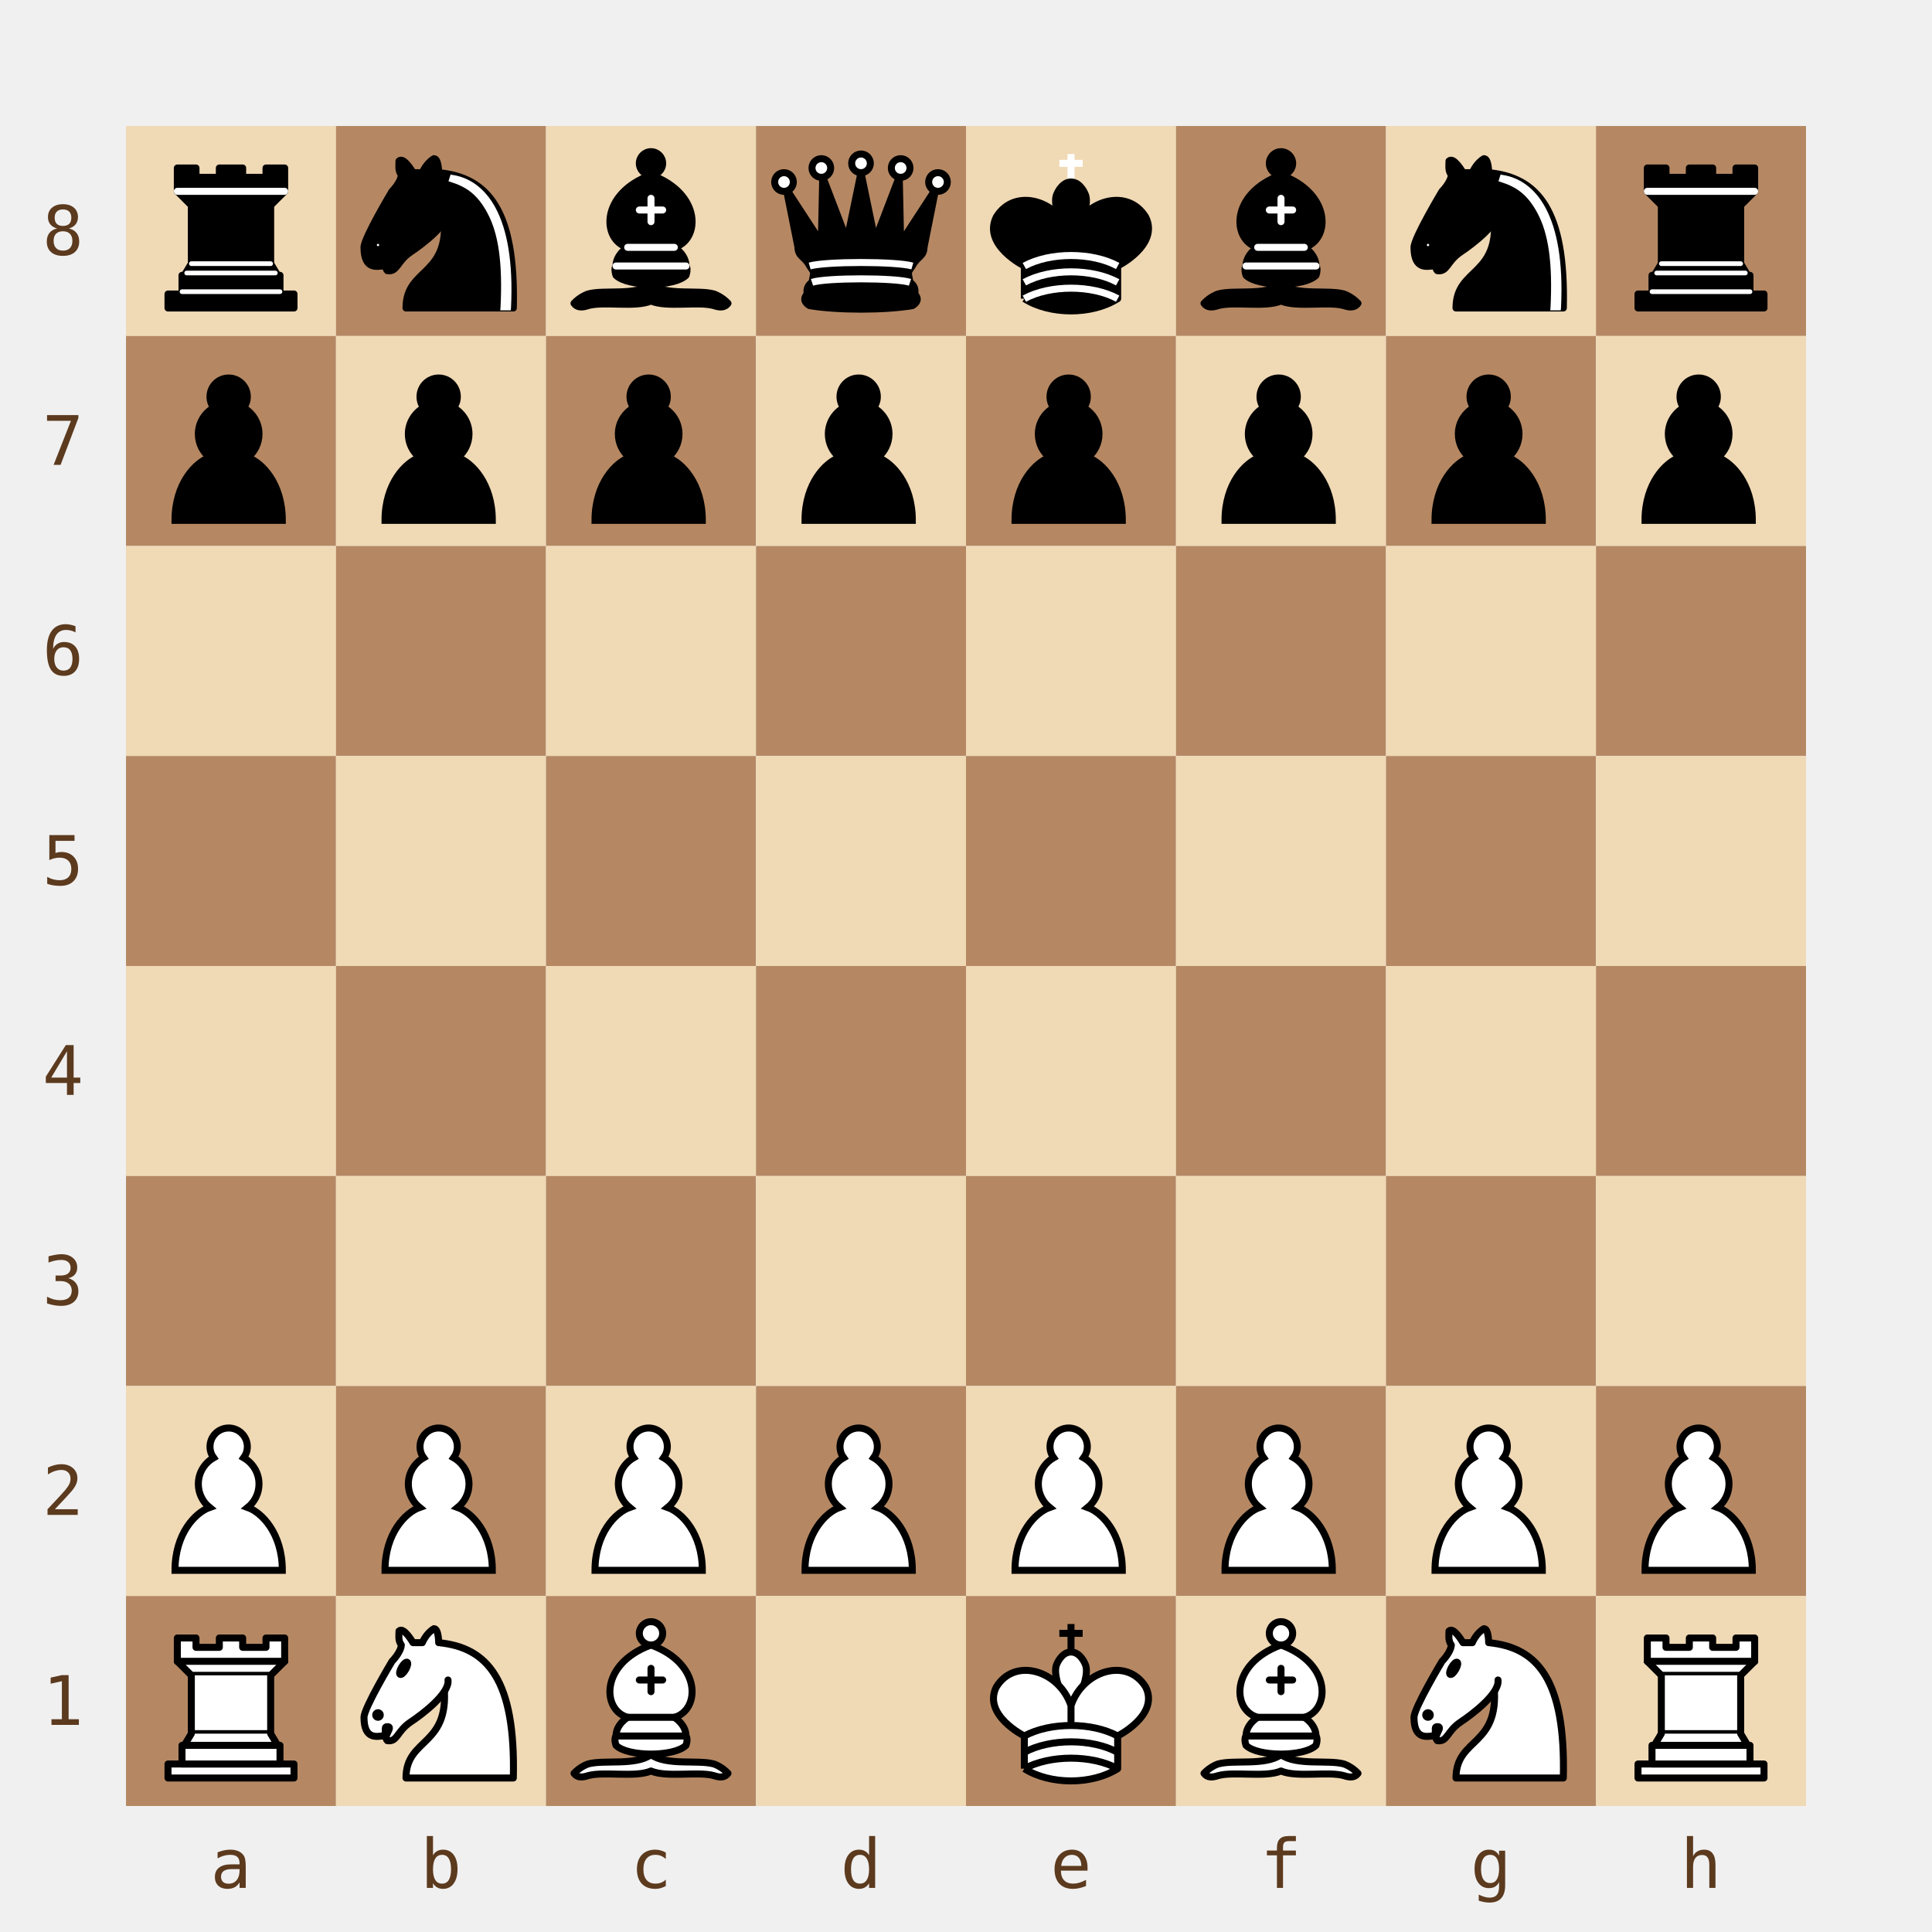
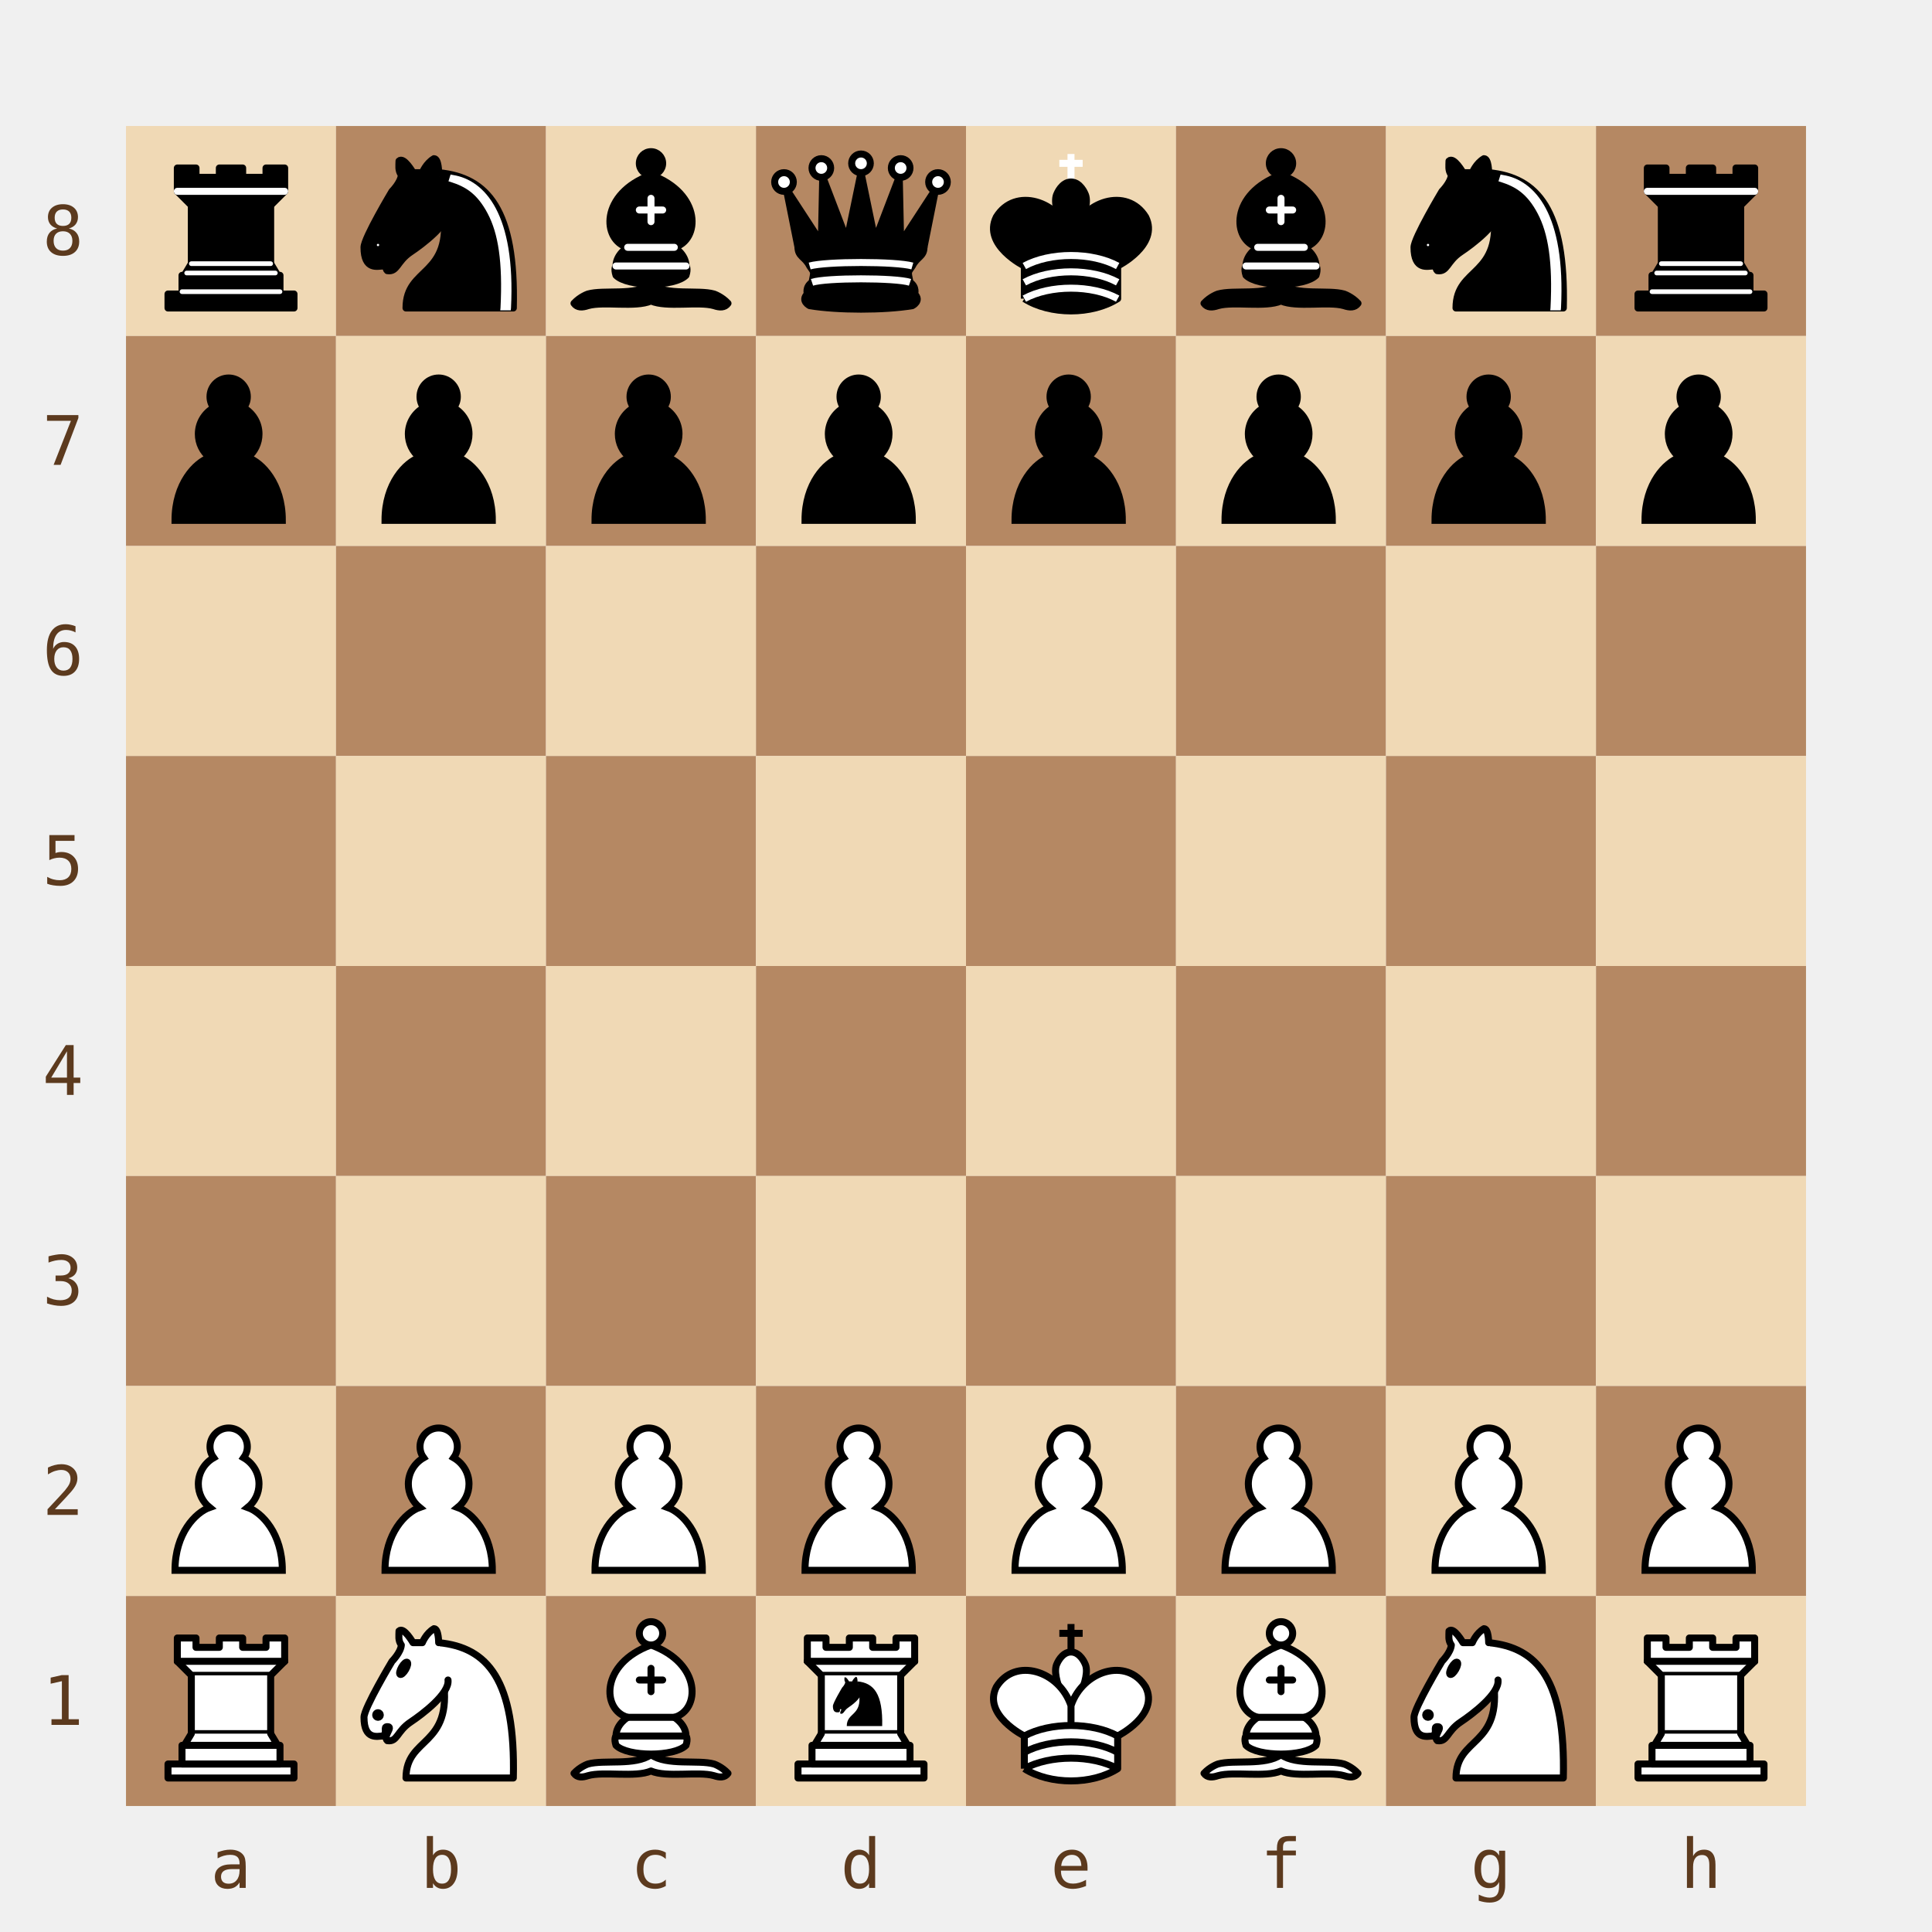
<svg xmlns="http://www.w3.org/2000/svg" width="368" height="368" viewBox="0 0 368 368">
  <defs>
    <symbol id="piece-r" viewBox="0 0 45 45">
      <g style="fill:#000;stroke:#000;stroke-width:1.5;stroke-linecap:round;stroke-linejoin:round">
        <path d="M 9,39 L 36,39 L 36,36 L 9,36 L 9,39 z" />
        <path d="M 12,36 L 12,32 L 33,32 L 33,36 L 12,36 z" />
        <path d="M 11,14 L 11,9 L 15,9 L 15,11 L 20,11 L 20,9 L 25,9 L 25,11 L 30,11 L 30,9 L 34,9 L 34,14" />
        <path d="M 34,14 L 31,17 L 14,17 L 11,14" />
        <path d="M 31,17 L 31,29.5 L 14,29.5 L 14,17" />
        <path d="M 31,29.5 L 32.5,32 L 12.5,32 L 14,29.5" />
        <path d="M 11,14 L 34,14" style="fill:none;stroke:#fff;stroke-linejoin:miter" />
        <path d="M 12,35.5 L 33,35.5" style="fill:none;stroke:#fff;stroke-width:1" />
        <path d="M 13,31.5 L 32,31.5" style="fill:none;stroke:#fff;stroke-width:1" />
        <path d="M 14,29.5 L 31,29.5" style="fill:none;stroke:#fff;stroke-width:1" />
      </g>
    </symbol>
    <symbol id="piece-n" viewBox="0 0 45 45">
      <g style="fill:none;stroke:#000;stroke-width:1.5;stroke-linecap:round;stroke-linejoin:round">
        <path d="M 22,10 C 32.5,11 38.5,18 38,39 L 15,39 C 15,30 25,32.5 23,18" style="fill:#000" />
        <path d="M 24,18 C 24.38,20.91 18.45,25.37 16,27 C 13,29 13.18,31.34 11,31 C 9.958,30.06 12.41,27.96 11,28 C 10,28 11.19,29.23 10,30 C 9,30 5.997,31 6,26 C 6,24 12,14 12,14 C 12,14 13.89,12.1 14,10.5 C 13.27,9.506 13.5,8.5 13.5,7.5 C 14.5,6.5 16.5,10 16.5,10 L 18.5,10 C 18.5,10 19.28,8.008 21,7 C 22,7 22,10 22,10" style="fill:#000" />
        <path d="M 9.5,25.5 A 0.5,0.5 0 1 1 8.5,25.5 A 0.5,0.5 0 1 1 9.5,25.5 z" style="fill:#fff" />
        <path d="M 15,15.5 A 0.5,1.5 0 1 1 14,15.5 A 0.5,1.5 0 1 1 15,15.5 z" transform="matrix(0.866,0.5,-0.5,0.866,9.693,-5.173)" style="fill:#fff" />
        <path d="M 24.55,10.4 L 24.1,11.85 L 24.6,12 C 27.75,13 30.25,14.49 32.5,18.75 C 34.75,23.01 35.75,29.06 35.25,39 L 35.2,39.5 L 37.45,39.5 L 37.5,39 C 38,28.94 36.62,22.15 34.25,17.66 C 31.88,13.17 28.46,11.02 25.06,10.5 L 24.55,10.4 z" style="fill:#fff;stroke:none" />
      </g>
    </symbol>
    <symbol id="piece-b" viewBox="0 0 45 45">
      <g style="fill:none;stroke:#000;stroke-width:1.5;stroke-linecap:round;stroke-linejoin:round">
        <g style="fill:#000;stroke-linecap:butt">
          <path d="M 9,36 C 12.39,35.03 19.11,36.43 22.5,34 C 25.89,36.43 32.61,35.03 36,36 C 36,36 37.65,36.54 39,38 C 38.32,38.97 37.2,38.91 36,38.5 C 32.61,37.53 25.89,38.96 22.5,37.5 C 19.11,38.96 12.39,37.53 9,38.5 C 7.8,38.91 6.68,38.97 6,38 C 7.35,36.54 9,36 9,36 z" />
          <path d="M 15,32 C 17.5,34.5 27.5,34.5 30,32 C 30.5,30.5 30,30 30,30 C 30,27.5 27.5,26 27.5,26 C 33,24.5 33.5,14.5 22.5,10.5 C 11.5,14.5 12,24.5 17.5,26 C 17.5,26 15,27.5 15,30 C 15,30 14.5,30.5 15,32 z" />
          <path d="M 25,8 A 2.5,2.5 0 1 1 20,8 A 2.5,2.5 0 1 1 25,8 z" />
        </g>
        <path d="M 17.5,26 L 27.5,26 M 15,30 L 30,30 M 22.5,15.5 L 22.5,20.5 M 20,18 L 25,18" style="fill:none;stroke:#fff;stroke-linejoin:miter" />
      </g>
    </symbol>
    <symbol id="piece-q" viewBox="0 0 45 45">
      <g style="fill:#000;stroke:#000;stroke-width:1.5;stroke-linejoin:round">
        <path d="M 9,26 C 17.5,24.5 30,24.5 36,26 L 38.5,13.5 L 31,25 L 30.7,10.9 L 25.5,24.5 L 22.5,10 L 19.5,24.5 L 14.3,10.9 L 14,25 L 6.5,13.5 L 9,26 z" />
        <path d="M 9,26 C 9,28 10.5,28 11.5,30 C 12.5,31.5 12.5,31 12,33.5 C 10.5,34.5 11,36 11,36 C 9.5,37.5 11.5,38.5 11.5,38.5 C 17.5,39.5 27.5,39.5 33.5,38.5 C 33.5,38.5 35.5,37.5 34,36 C 34,36 34.5,34.5 33,33.5 C 32.5,31 32.5,31.5 33.5,30 C 34.5,28 36,28 36,26 C 27.5,24.5 17.5,24.5 9,26 z" />
        <path d="M 11.5,30 C 15,29 30,29 33.5,30" style="fill:none;stroke:#fff" />
        <path d="M 12,33.5 C 15,32.5 30,32.5 33,33.5" style="fill:none;stroke:#fff" />
        <circle cx="6" cy="12" r="2" style="fill:#fff" />
        <circle cx="14" cy="9" r="2" style="fill:#fff" />
        <circle cx="22.5" cy="8" r="2" style="fill:#fff" />
        <circle cx="31" cy="9" r="2" style="fill:#fff" />
        <circle cx="39" cy="12" r="2" style="fill:#fff" />
      </g>
    </symbol>
    <symbol id="piece-k" viewBox="0 0 45 45">
      <g style="fill:#000;stroke:#000;stroke-width:1.5;stroke-linejoin:round">
        <path d="M 22.5,11.63 L 22.5,6" style="fill:none;stroke:#fff;stroke-linejoin:miter" />
        <path d="M 20,8 L 25,8" style="fill:none;stroke:#fff;stroke-linejoin:miter" />
        <path d="M 22.5,25 C 22.5,25 27,17.5 25.5,14.5 C 25.5,14.5 24.5,12 22.5,12 C 20.5,12 19.5,14.5 19.5,14.5 C 18,17.5 22.5,25 22.5,25" />
        <path d="M 12.5,37 C 18,40.5 27,40.5 32.5,37 L 32.5,30 C 32.5,30 41.5,25.5 38.5,19.5 C 34.5,13 25,16 22.5,23.5 L 22.5,27 L 22.5,23.5 C 20,16 10.5,13 6.5,19.5 C 3.5,25.5 12.5,30 12.5,30 L 12.5,37" />
        <path d="M 12.5,30 C 18,27 27,27 32.5,30" style="fill:none;stroke:#fff" />
        <path d="M 12.5,33.5 C 18,30.5 27,30.5 32.5,33.5" style="fill:none;stroke:#fff" />
        <path d="M 12.5,37 C 18,34 27,34 32.5,37" style="fill:none;stroke:#fff" />
      </g>
    </symbol>
    <symbol id="piece-p" viewBox="0 0 45 45">
      <path d="M 22,9 C 19.79,9 18,10.79 18,13 C 18,13.89 18.29,14.71 18.78,15.38 C 16.83,16.5 15.5,18.59 15.5,21 C 15.5,23.03 16.44,24.84 17.91,26.03 C 14.91,27.09 10.5,31.58 10.5,39.5 L 33.5,39.5 C 33.5,31.58 29.09,27.09 26.09,26.03 C 27.56,24.84 28.5,23.03 28.5,21 C 28.5,18.59 27.17,16.5 25.22,15.38 C 25.71,14.71 26,13.89 26,13 C 26,10.79 24.21,9 22,9 z" style="fill:#000;stroke:#000;stroke-width:1.5;stroke-linecap:round" />
    </symbol>
    <symbol id="piece-P" viewBox="0 0 45 45">
      <path d="M 22,9 C 19.79,9 18,10.79 18,13 C 18,13.89 18.29,14.71 18.78,15.38 C 16.83,16.5 15.5,18.59 15.5,21 C 15.5,23.03 16.44,24.84 17.91,26.03 C 14.91,27.09 10.5,31.58 10.5,39.5 L 33.5,39.5 C 33.5,31.58 29.09,27.09 26.09,26.03 C 27.56,24.84 28.5,23.03 28.5,21 C 28.5,18.59 27.17,16.5 25.22,15.38 C 25.71,14.71 26,13.89 26,13 C 26,10.79 24.21,9 22,9 z" style="fill:#fff;stroke:#000;stroke-width:1.5;stroke-linecap:round" />
    </symbol>
    <symbol id="piece-R" viewBox="0 0 45 45">
      <g style="fill:#fff;stroke:#000;stroke-width:1.5;stroke-linecap:round;stroke-linejoin:round">
        <path d="M 9,39 L 36,39 L 36,36 L 9,36 L 9,39 z" />
        <path d="M 12,36 L 12,32 L 33,32 L 33,36 L 12,36 z" />
        <path d="M 11,14 L 11,9 L 15,9 L 15,11 L 20,11 L 20,9 L 25,9 L 25,11 L 30,11 L 30,9 L 34,9 L 34,14" />
        <path d="M 34,14 L 31,17 L 14,17 L 11,14" />
        <path d="M 31,17 L 31,29.5 L 14,29.5 L 14,17" />
        <path d="M 31,29.5 L 32.5,32 L 12.5,32 L 14,29.5" />
        <path d="M 11,14 L 34,14" style="fill:none" />
      </g>
    </symbol>
    <symbol id="piece-N" viewBox="0 0 45 45">
      <g style="fill:none;stroke:#000;stroke-width:1.5;stroke-linecap:round;stroke-linejoin:round">
        <path d="M 22,10 C 32.5,11 38.5,18 38,39 L 15,39 C 15,30 25,32.5 23,18" style="fill:#fff" />
        <path d="M 24,18 C 24.38,20.91 18.45,25.37 16,27 C 13,29 13.18,31.34 11,31 C 9.958,30.06 12.41,27.96 11,28 C 10,28 11.19,29.23 10,30 C 9,30 5.997,31 6,26 C 6,24 12,14 12,14 C 12,14 13.89,12.1 14,10.5 C 13.27,9.506 13.5,8.5 13.5,7.5 C 14.5,6.5 16.5,10 16.5,10 L 18.5,10 C 18.5,10 19.28,8.008 21,7 C 22,7 22,10 22,10" style="fill:#fff" />
        <path d="M 9.5,25.5 A 0.5,0.5 0 1 1 8.5,25.5 A 0.5,0.5 0 1 1 9.5,25.5 z" style="fill:#000" />
        <path d="M 15,15.5 A 0.5,1.5 0 1 1 14,15.5 A 0.5,1.5 0 1 1 15,15.5 z" transform="matrix(0.866,0.5,-0.5,0.866,9.693,-5.173)" style="fill:#000" />
      </g>
    </symbol>
    <symbol id="piece-B" viewBox="0 0 45 45">
      <g style="fill:none;stroke:#000;stroke-width:1.5;stroke-linecap:round;stroke-linejoin:round">
        <g style="fill:#fff;stroke-linecap:butt">
          <path d="M 9,36 C 12.39,35.03 19.11,36.43 22.5,34 C 25.89,36.43 32.61,35.03 36,36 C 36,36 37.65,36.54 39,38 C 38.32,38.97 37.2,38.91 36,38.5 C 32.61,37.53 25.89,38.96 22.5,37.5 C 19.11,38.96 12.39,37.53 9,38.5 C 7.8,38.91 6.68,38.97 6,38 C 7.35,36.54 9,36 9,36 z" />
          <path d="M 15,32 C 17.5,34.5 27.5,34.5 30,32 C 30.5,30.5 30,30 30,30 C 30,27.5 27.5,26 27.5,26 C 33,24.5 33.5,14.5 22.5,10.5 C 11.5,14.5 12,24.5 17.5,26 C 17.5,26 15,27.5 15,30 C 15,30 14.5,30.5 15,32 z" />
          <path d="M 25,8 A 2.5,2.5 0 1 1 20,8 A 2.5,2.5 0 1 1 25,8 z" />
        </g>
        <path d="M 17.5,26 L 27.5,26 M 15,30 L 30,30 M 22.5,15.5 L 22.5,20.5 M 20,18 L 25,18" style="fill:none;stroke:#000;stroke-linejoin:miter" />
+       </g>
+     </symbol>
+     <symbol id="piece-C" viewBox="0 0 45 45">
+       <g style="fill:#fff;stroke:#000;stroke-width:1.5;stroke-linecap:round;stroke-linejoin:round">
+         <path d="M 9,39 L 36,39 L 36,36 L 9,36 L 9,39 z" />
+         <path d="M 12,36 L 12,32 L 33,32 L 33,36 L 12,36 z" />
+         <path d="M 11,14 L 11,9 L 15,9 L 15,11 L 20,11 L 20,9 L 25,9 L 25,11 L 30,11 L 30,9 L 34,9 L 34,14" />
+         <path d="M 34,14 L 31,17 L 14,17 L 11,14" />
+         <path d="M 31,17 L 31,29.5 L 14,29.5 L 14,17" />
+         <path d="M 31,29.5 L 32.5,32 L 12.5,32 L 14,29.5" />
+         <path d="M 11,14 L 34,14" style="fill:none" />
+       </g>
+       <g transform="translate(14.5,15) scale(0.33)">
+         <path d="M 22,10 C 32.5,11 38.5,18 38,39 L 15,39 C 15,30 25,32.5 23,18" style="fill:#000;stroke:none" />
+         <path d="M 24,18 C 24.38,20.91 18.45,25.37 16,27 C 13,29 13.18,31.34 11,31 C 9.958,30.06 12.41,27.96 11,28 C 10,28 11.19,29.23 10,30 C 9,30 5.997,31 6,26 C 6,24 12,14 12,14 C 12,14 13.89,12.1 14,10.5 C 13.27,9.506 13.5,8.5 13.5,7.5 C 14.5,6.5 16.5,10 16.5,10 L 18.5,10 C 18.5,10 19.28,8.008 21,7 C 22,7 22,10 22,10" style="fill:#000;stroke:none" />
      </g>
    </symbol>
    <symbol id="piece-K" viewBox="0 0 45 45">
      <g style="fill:#fff;stroke:#000;stroke-width:1.5;stroke-linejoin:round">
        <path d="M 22.5,11.63 L 22.5,6" style="fill:none;stroke-linejoin:miter" />
        <path d="M 20,8 L 25,8" style="fill:none;stroke-linejoin:miter" />
        <path d="M 22.5,25 C 22.5,25 27,17.5 25.5,14.5 C 25.5,14.5 24.5,12 22.5,12 C 20.5,12 19.5,14.5 19.5,14.5 C 18,17.5 22.5,25 22.5,25" />
        <path d="M 12.5,37 C 18,40.5 27,40.5 32.5,37 L 32.5,30 C 32.5,30 41.5,25.5 38.5,19.5 C 34.5,13 25,16 22.5,23.5 L 22.5,27 L 22.5,23.5 C 20,16 10.5,13 6.5,19.5 C 3.5,25.5 12.5,30 12.5,30 L 12.5,37" />
        <path d="M 12.5,30 C 18,27 27,27 32.5,30" />
        <path d="M 12.5,33.5 C 18,30.5 27,30.5 32.5,33.5" />
        <path d="M 12.5,37 C 18,34 27,34 32.5,37" />
      </g>
    </symbol>
  </defs>
  <rect x="24" y="24" width="40" height="40" fill="#f0d9b5" />
  <rect x="64" y="24" width="40" height="40" fill="#b58863" />
  <rect x="104" y="24" width="40" height="40" fill="#f0d9b5" />
  <rect x="144" y="24" width="40" height="40" fill="#b58863" />
  <rect x="184" y="24" width="40" height="40" fill="#f0d9b5" />
  <rect x="224" y="24" width="40" height="40" fill="#b58863" />
  <rect x="264" y="24" width="40" height="40" fill="#f0d9b5" />
  <rect x="304" y="24" width="40" height="40" fill="#b58863" />
  <rect x="24" y="64" width="40" height="40" fill="#b58863" />
  <rect x="64" y="64" width="40" height="40" fill="#f0d9b5" />
  <rect x="104" y="64" width="40" height="40" fill="#b58863" />
  <rect x="144" y="64" width="40" height="40" fill="#f0d9b5" />
  <rect x="184" y="64" width="40" height="40" fill="#b58863" />
  <rect x="224" y="64" width="40" height="40" fill="#f0d9b5" />
  <rect x="264" y="64" width="40" height="40" fill="#b58863" />
  <rect x="304" y="64" width="40" height="40" fill="#f0d9b5" />
  <rect x="24" y="104" width="40" height="40" fill="#f0d9b5" />
  <rect x="64" y="104" width="40" height="40" fill="#b58863" />
  <rect x="104" y="104" width="40" height="40" fill="#f0d9b5" />
  <rect x="144" y="104" width="40" height="40" fill="#b58863" />
  <rect x="184" y="104" width="40" height="40" fill="#f0d9b5" />
  <rect x="224" y="104" width="40" height="40" fill="#b58863" />
  <rect x="264" y="104" width="40" height="40" fill="#f0d9b5" />
  <rect x="304" y="104" width="40" height="40" fill="#b58863" />
  <rect x="24" y="144" width="40" height="40" fill="#b58863" />
  <rect x="64" y="144" width="40" height="40" fill="#f0d9b5" />
  <rect x="104" y="144" width="40" height="40" fill="#b58863" />
  <rect x="144" y="144" width="40" height="40" fill="#f0d9b5" />
  <rect x="184" y="144" width="40" height="40" fill="#b58863" />
  <rect x="224" y="144" width="40" height="40" fill="#f0d9b5" />
  <rect x="264" y="144" width="40" height="40" fill="#b58863" />
  <rect x="304" y="144" width="40" height="40" fill="#f0d9b5" />
  <rect x="24" y="184" width="40" height="40" fill="#f0d9b5" />
  <rect x="64" y="184" width="40" height="40" fill="#b58863" />
  <rect x="104" y="184" width="40" height="40" fill="#f0d9b5" />
  <rect x="144" y="184" width="40" height="40" fill="#b58863" />
  <rect x="184" y="184" width="40" height="40" fill="#f0d9b5" />
  <rect x="224" y="184" width="40" height="40" fill="#b58863" />
  <rect x="264" y="184" width="40" height="40" fill="#f0d9b5" />
  <rect x="304" y="184" width="40" height="40" fill="#b58863" />
  <rect x="24" y="224" width="40" height="40" fill="#b58863" />
  <rect x="64" y="224" width="40" height="40" fill="#f0d9b5" />
  <rect x="104" y="224" width="40" height="40" fill="#b58863" />
  <rect x="144" y="224" width="40" height="40" fill="#f0d9b5" />
  <rect x="184" y="224" width="40" height="40" fill="#b58863" />
  <rect x="224" y="224" width="40" height="40" fill="#f0d9b5" />
  <rect x="264" y="224" width="40" height="40" fill="#b58863" />
  <rect x="304" y="224" width="40" height="40" fill="#f0d9b5" />
  <rect x="24" y="264" width="40" height="40" fill="#f0d9b5" />
  <rect x="64" y="264" width="40" height="40" fill="#b58863" />
  <rect x="104" y="264" width="40" height="40" fill="#f0d9b5" />
  <rect x="144" y="264" width="40" height="40" fill="#b58863" />
  <rect x="184" y="264" width="40" height="40" fill="#f0d9b5" />
  <rect x="224" y="264" width="40" height="40" fill="#b58863" />
  <rect x="264" y="264" width="40" height="40" fill="#f0d9b5" />
  <rect x="304" y="264" width="40" height="40" fill="#b58863" />
  <rect x="24" y="304" width="40" height="40" fill="#b58863" />
  <rect x="64" y="304" width="40" height="40" fill="#f0d9b5" />
  <rect x="104" y="304" width="40" height="40" fill="#b58863" />
  <rect x="144" y="304" width="40" height="40" fill="#f0d9b5" />
  <rect x="184" y="304" width="40" height="40" fill="#b58863" />
  <rect x="224" y="304" width="40" height="40" fill="#f0d9b5" />
  <rect x="264" y="304" width="40" height="40" fill="#b58863" />
  <rect x="304" y="304" width="40" height="40" fill="#f0d9b5" />
  <use href="#piece-r" x="24" y="24" width="40" height="40" />
  <use href="#piece-n" x="64" y="24" width="40" height="40" />
  <use href="#piece-b" x="104" y="24" width="40" height="40" />
  <use href="#piece-q" x="144" y="24" width="40" height="40" />
  <use href="#piece-k" x="184" y="24" width="40" height="40" />
  <use href="#piece-b" x="224" y="24" width="40" height="40" />
  <use href="#piece-n" x="264" y="24" width="40" height="40" />
  <use href="#piece-r" x="304" y="24" width="40" height="40" />
  <use href="#piece-p" x="24" y="64" width="40" height="40" />
  <use href="#piece-p" x="64" y="64" width="40" height="40" />
  <use href="#piece-p" x="104" y="64" width="40" height="40" />
  <use href="#piece-p" x="144" y="64" width="40" height="40" />
  <use href="#piece-p" x="184" y="64" width="40" height="40" />
  <use href="#piece-p" x="224" y="64" width="40" height="40" />
  <use href="#piece-p" x="264" y="64" width="40" height="40" />
  <use href="#piece-p" x="304" y="64" width="40" height="40" />
  <use href="#piece-P" x="24" y="264" width="40" height="40" />
  <use href="#piece-P" x="64" y="264" width="40" height="40" />
  <use href="#piece-P" x="104" y="264" width="40" height="40" />
  <use href="#piece-P" x="144" y="264" width="40" height="40" />
  <use href="#piece-P" x="184" y="264" width="40" height="40" />
  <use href="#piece-P" x="224" y="264" width="40" height="40" />
  <use href="#piece-P" x="264" y="264" width="40" height="40" />
  <use href="#piece-P" x="304" y="264" width="40" height="40" />
  <use href="#piece-R" x="24" y="304" width="40" height="40" />
  <use href="#piece-N" x="64" y="304" width="40" height="40" />
  <use href="#piece-B" x="104" y="304" width="40" height="40" />
  <use href="#piece-C" x="144" y="304" width="40" height="40" />
  <use href="#piece-K" x="184" y="304" width="40" height="40" />
  <use href="#piece-B" x="224" y="304" width="40" height="40" />
  <use href="#piece-N" x="264" y="304" width="40" height="40" />
  <use href="#piece-R" x="304" y="304" width="40" height="40" />
  <text x="44" y="359.6" text-anchor="middle" font-size="13" fill="#5c3a1e" font-family="monospace">a</text>
  <text x="84" y="359.6" text-anchor="middle" font-size="13" fill="#5c3a1e" font-family="monospace">b</text>
  <text x="124" y="359.6" text-anchor="middle" font-size="13" fill="#5c3a1e" font-family="monospace">c</text>
  <text x="164" y="359.6" text-anchor="middle" font-size="13" fill="#5c3a1e" font-family="monospace">d</text>
  <text x="204" y="359.6" text-anchor="middle" font-size="13" fill="#5c3a1e" font-family="monospace">e</text>
  <text x="244" y="359.6" text-anchor="middle" font-size="13" fill="#5c3a1e" font-family="monospace">f</text>
  <text x="284" y="359.6" text-anchor="middle" font-size="13" fill="#5c3a1e" font-family="monospace">g</text>
  <text x="324" y="359.6" text-anchor="middle" font-size="13" fill="#5c3a1e" font-family="monospace">h</text>
  <text x="12" y="48.55" text-anchor="middle" font-size="13" fill="#5c3a1e" font-family="monospace">8</text>
  <text x="12" y="88.55" text-anchor="middle" font-size="13" fill="#5c3a1e" font-family="monospace">7</text>
  <text x="12" y="128.55" text-anchor="middle" font-size="13" fill="#5c3a1e" font-family="monospace">6</text>
  <text x="12" y="168.55" text-anchor="middle" font-size="13" fill="#5c3a1e" font-family="monospace">5</text>
  <text x="12" y="208.55" text-anchor="middle" font-size="13" fill="#5c3a1e" font-family="monospace">4</text>
  <text x="12" y="248.55" text-anchor="middle" font-size="13" fill="#5c3a1e" font-family="monospace">3</text>
  <text x="12" y="288.55" text-anchor="middle" font-size="13" fill="#5c3a1e" font-family="monospace">2</text>
  <text x="12" y="328.55" text-anchor="middle" font-size="13" fill="#5c3a1e" font-family="monospace">1</text>
</svg>
